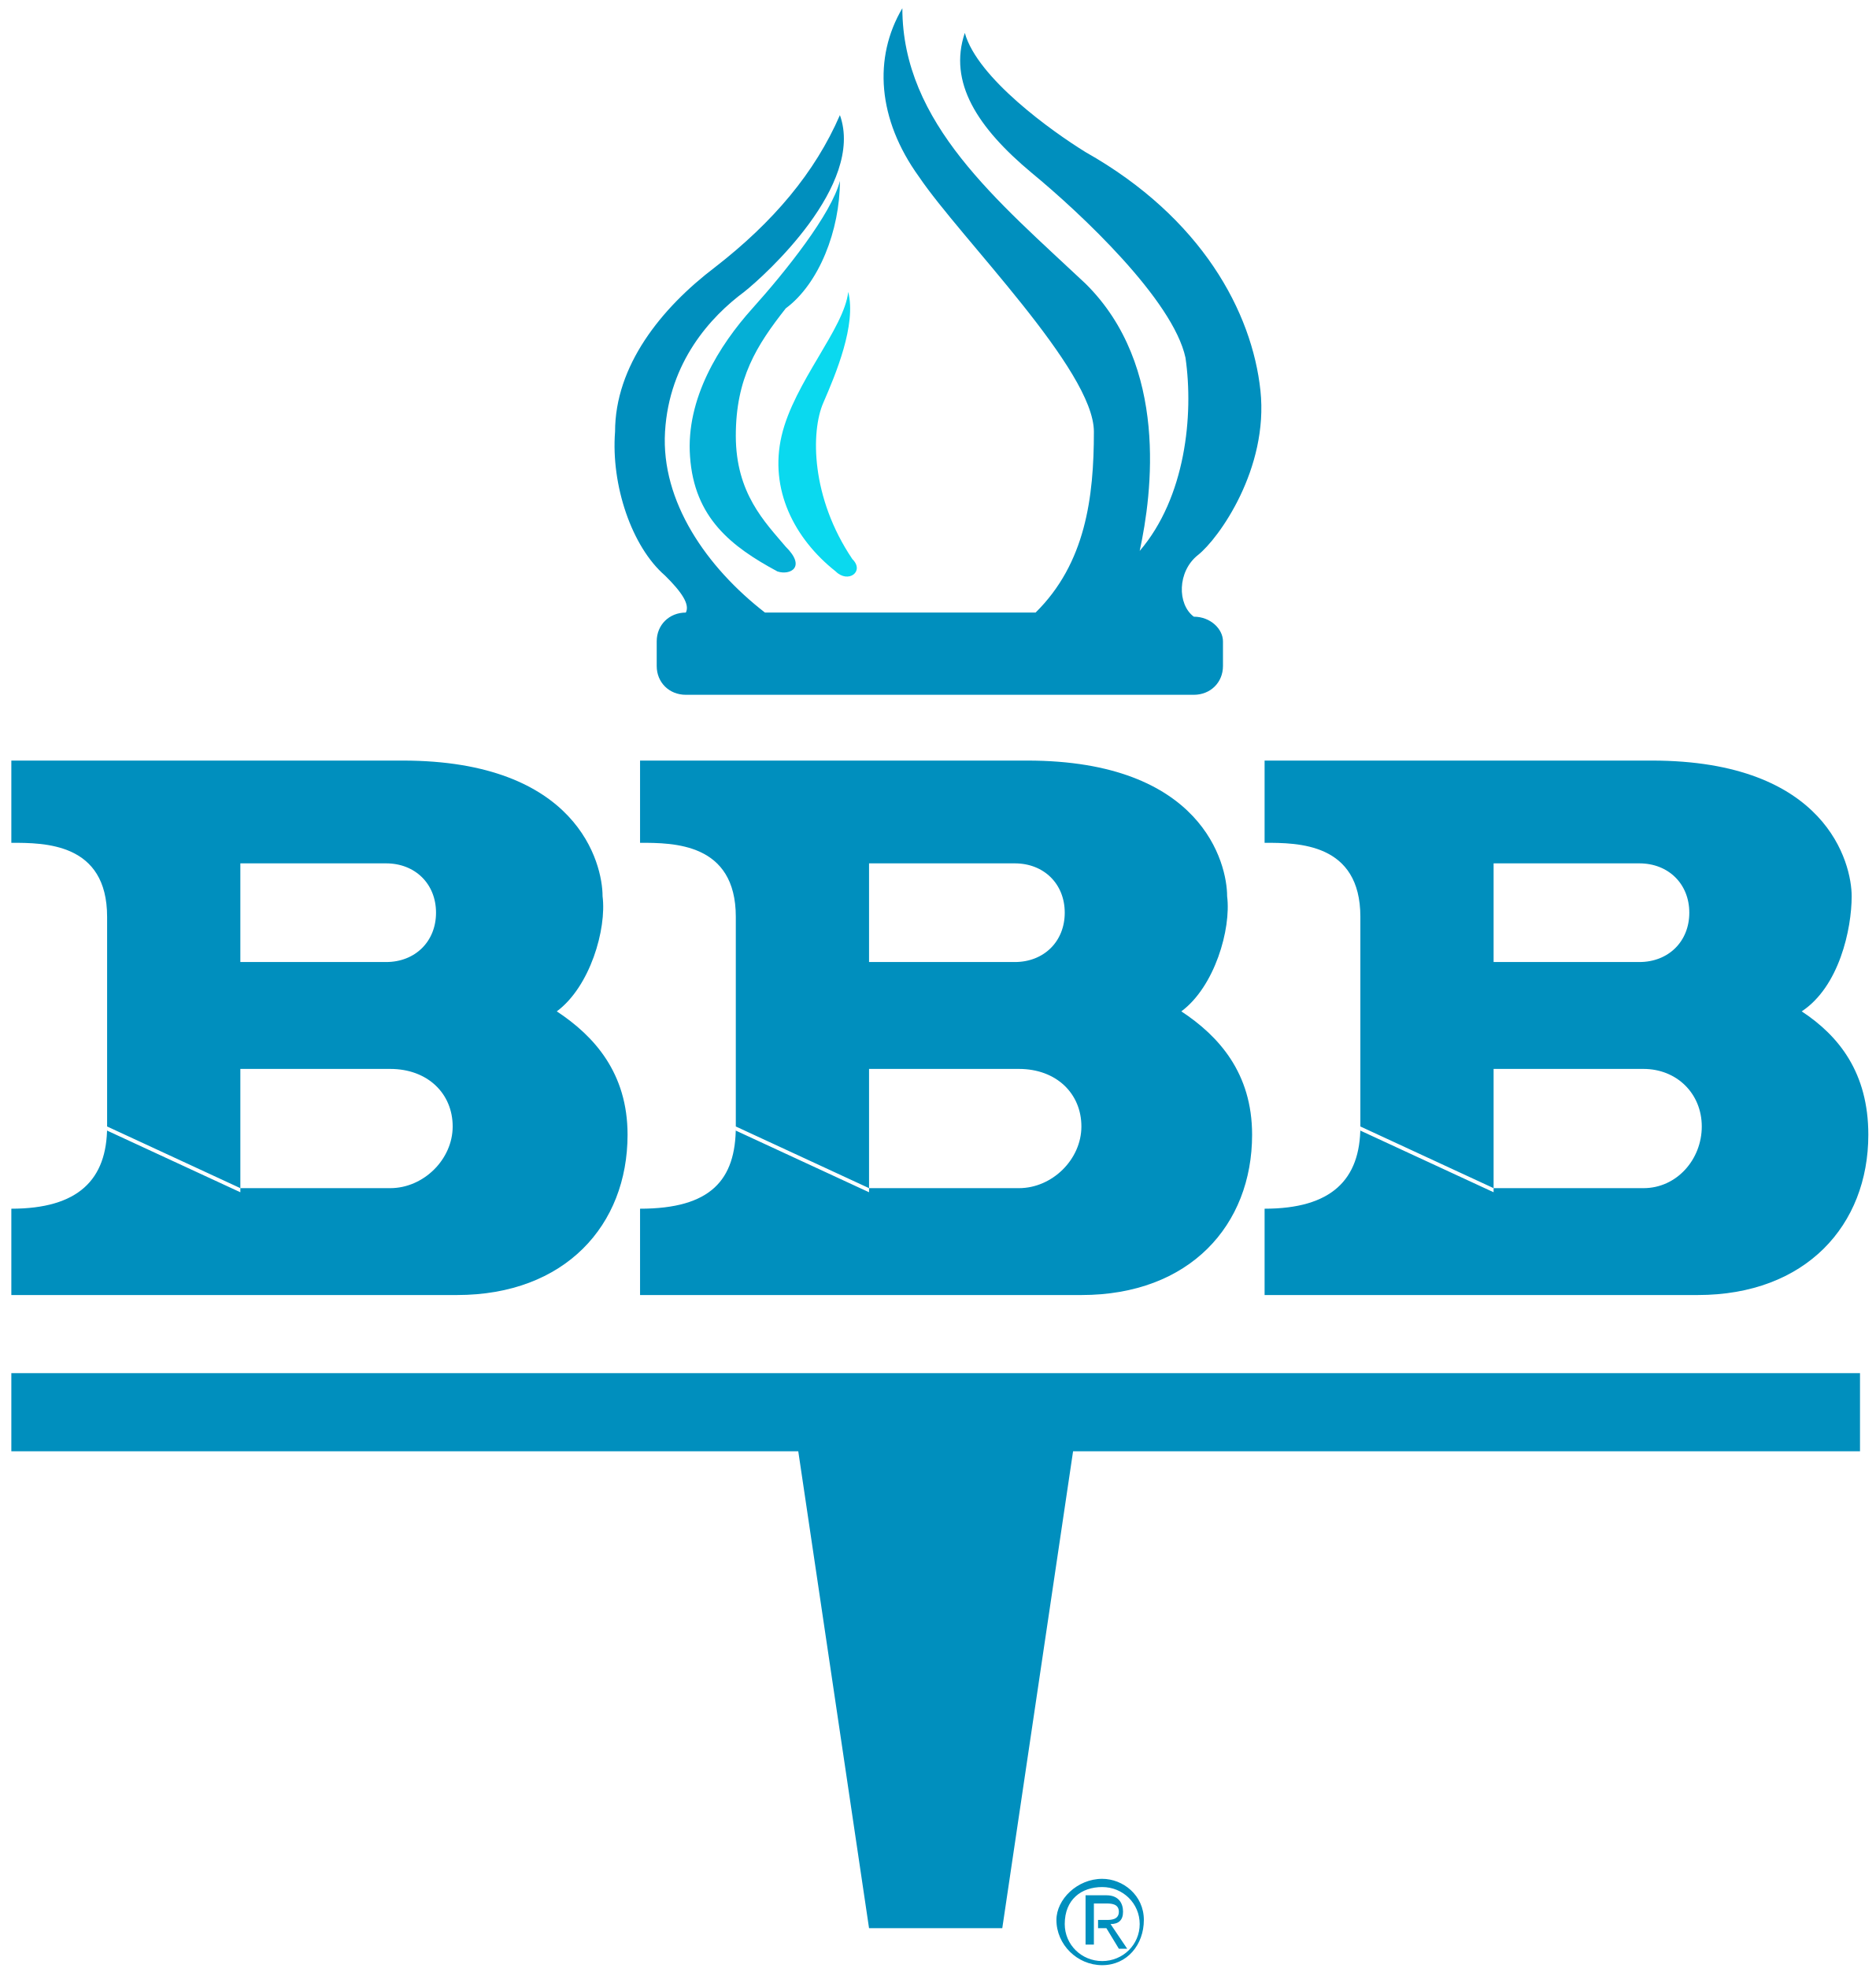
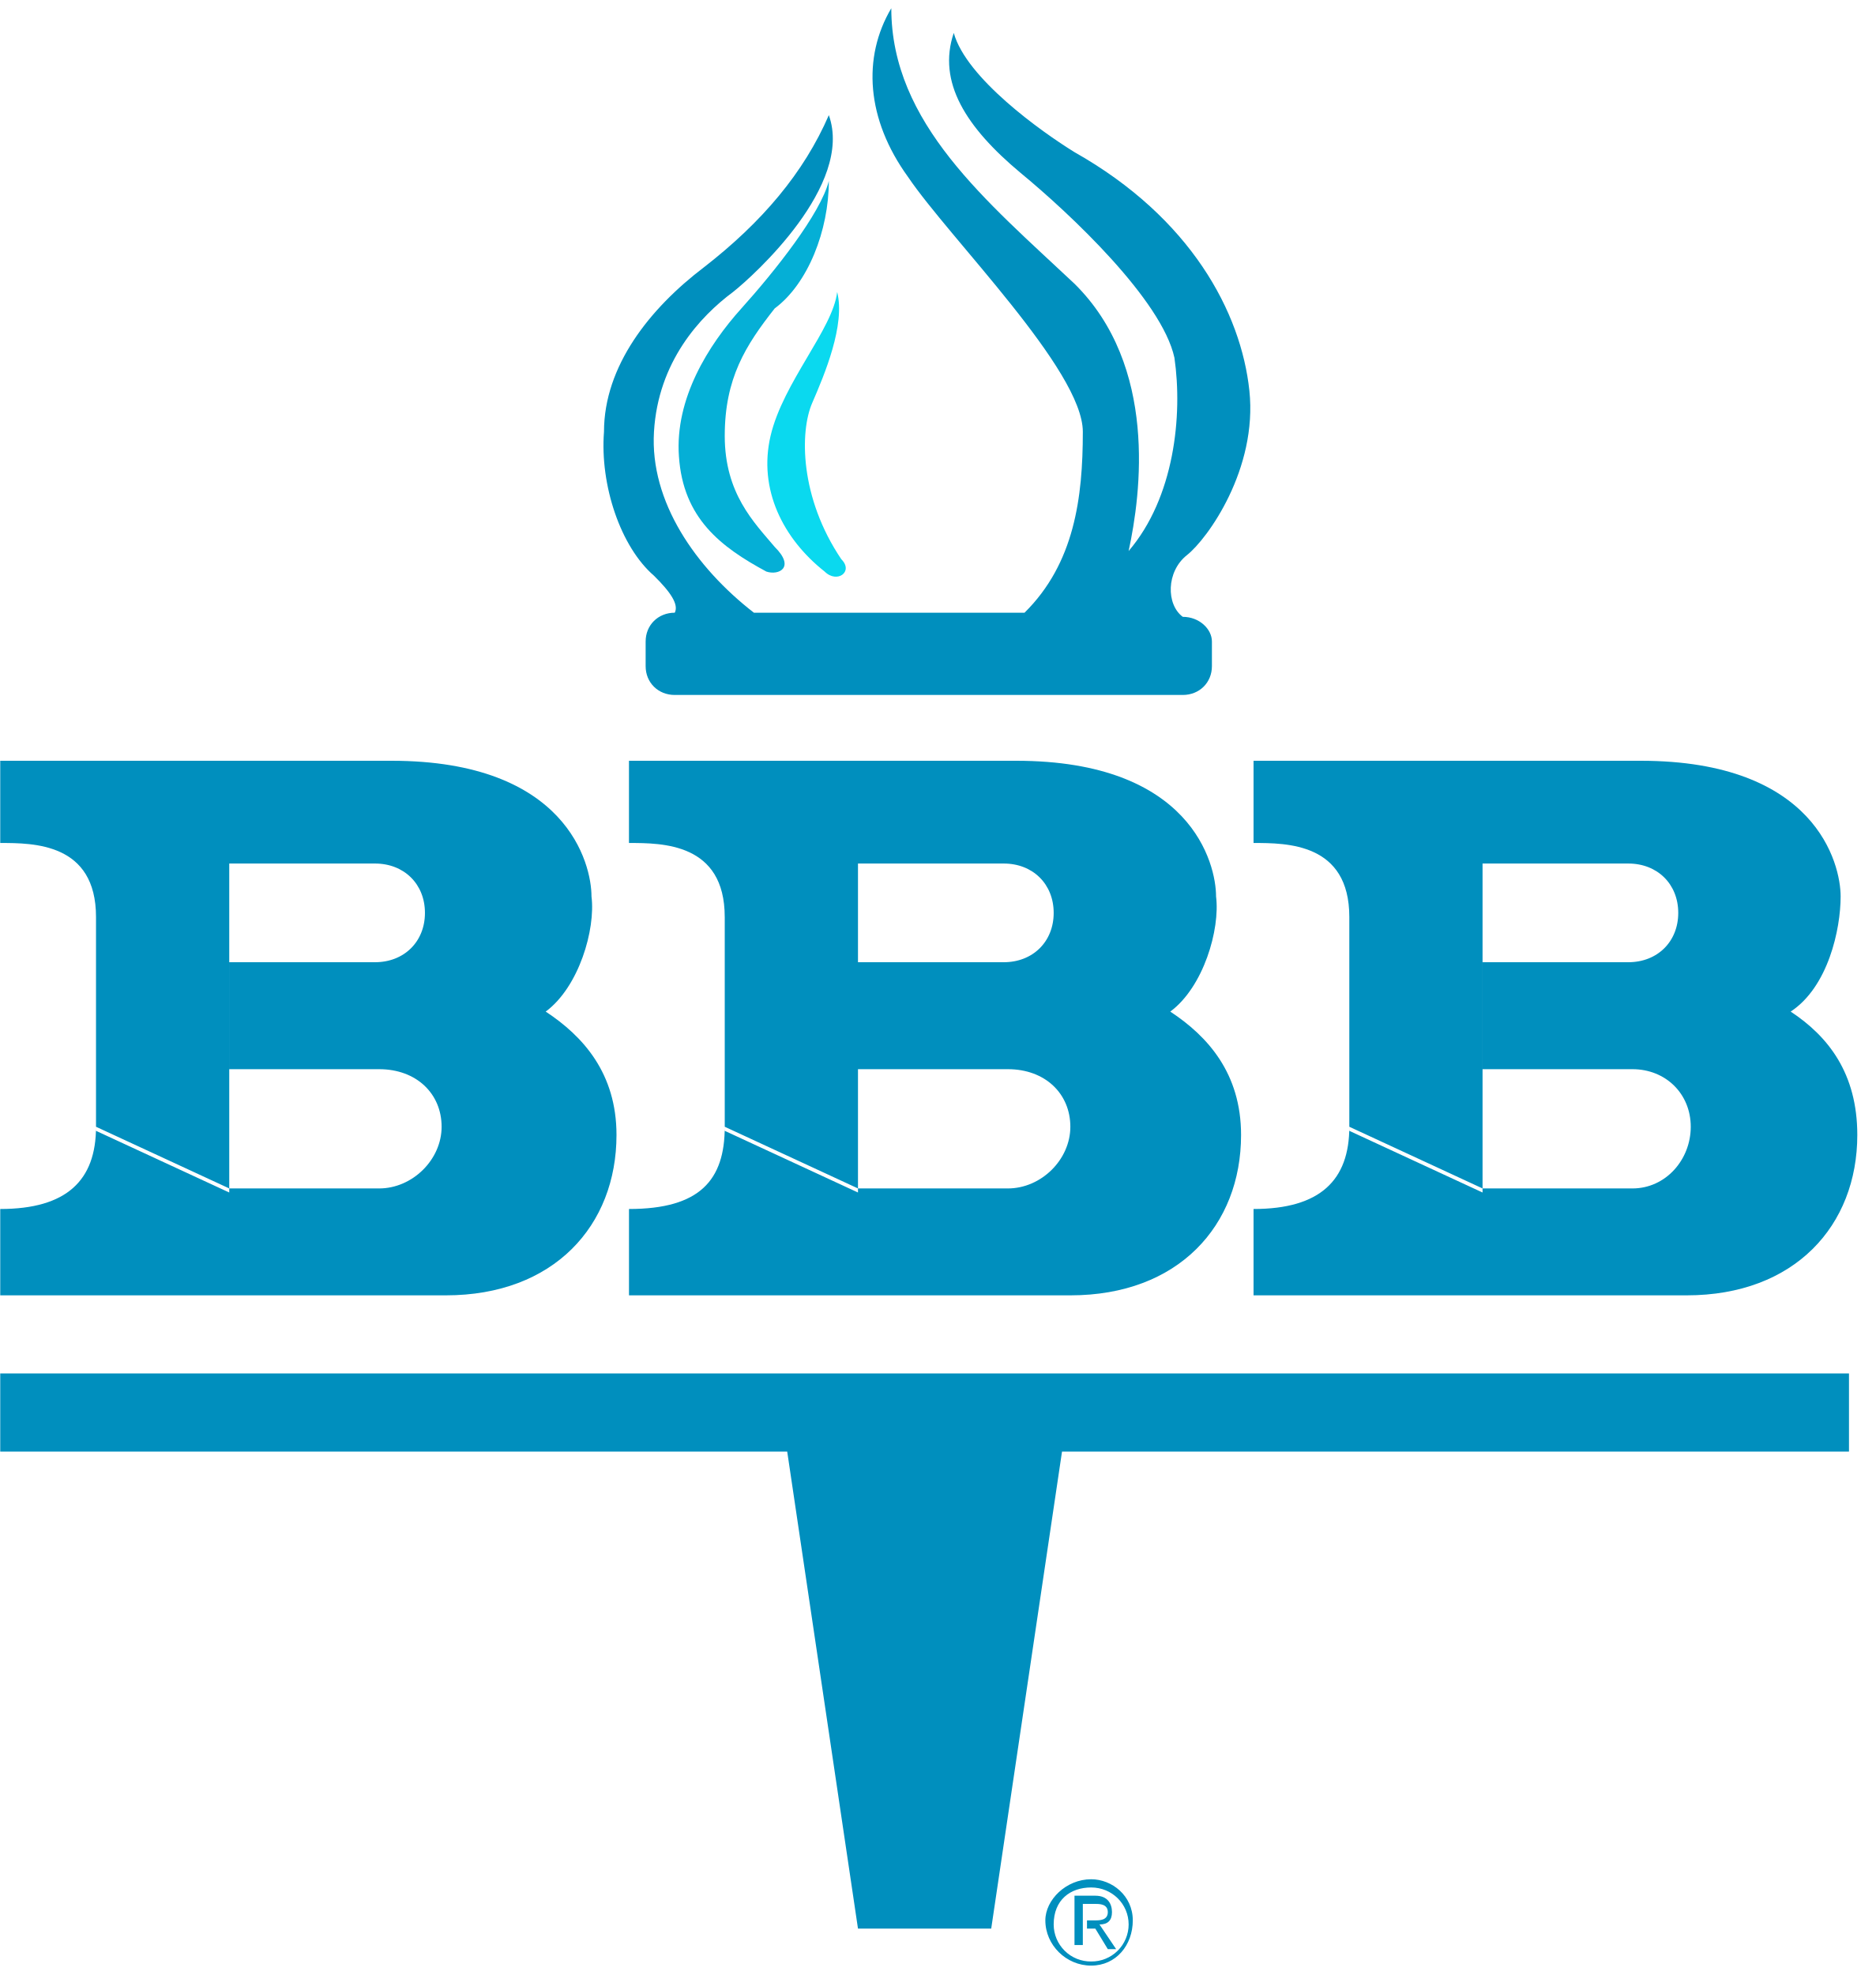
- <svg xmlns="http://www.w3.org/2000/svg" width="101px" height="106px" viewBox="0 0 101 106" version="1.1">
-   <defs />
-   <g id="Page-1" stroke="none" stroke-width="1" fill="none" fill-rule="evenodd">
-     <g id="Desktop" transform="translate(-760, -5416)">
-       <g id="footer" transform="translate(0, 5246)">
-         <g id="if__BBB_Logo_1156708" transform="translate(760.5977, 170)">
-           <path d="M72.67,49.381 C72.67,45.395 69.306,45.395 67.512,45.395 L67.512,40.966 L88.367,40.966 C97.786,40.966 99.131,46.502 99.131,48.274 C99.131,50.045 98.459,53.145 96.44,54.474 C98.459,55.803 100.028,57.795 100.028,61.117 C100.028,65.989 96.665,69.753 90.834,69.753 L67.512,69.753 L67.512,65.103 C71.1,65.103 72.67,63.553 72.67,60.674 L79.846,63.996 L87.919,63.996 C89.713,63.996 91.058,62.446 91.058,60.674 C91.058,58.903 89.713,57.574 87.919,57.574 L79.846,57.574 L79.846,51.817 L87.695,51.817 C89.264,51.817 90.386,50.709 90.386,49.159 C90.386,47.609 89.264,46.502 87.695,46.502 L79.846,46.502 L79.846,64.217 L72.67,60.896 L72.67,49.381" id="Shape" fill="#008FBE" />
-           <path d="M39.032,49.381 C39.032,45.395 35.669,45.395 33.875,45.395 L33.875,40.966 L54.73,40.966 C64.148,40.966 65.494,46.502 65.494,48.274 C65.718,50.045 64.821,53.145 63.027,54.474 C65.045,55.803 66.839,57.795 66.839,61.117 C66.839,65.989 63.476,69.753 57.645,69.753 L33.875,69.753 L33.875,65.103 C37.687,65.103 39.032,63.553 39.032,60.674 L46.208,63.996 L54.281,63.996 C56.075,63.996 57.645,62.446 57.645,60.674 C57.645,58.903 56.3,57.574 54.281,57.574 L46.208,57.574 L46.208,51.817 L54.057,51.817 C55.627,51.817 56.748,50.709 56.748,49.159 C56.748,47.609 55.627,46.502 54.057,46.502 L46.208,46.502 L46.208,64.217 L39.032,60.896 L39.032,49.381" id="Shape" fill="#008FBE" />
-           <path d="M5.171,49.381 C5.171,45.395 1.807,45.395 0.013,45.395 L0.013,40.966 L21.092,40.966 C30.511,40.966 31.856,46.502 31.856,48.274 C32.081,50.045 31.184,53.145 29.39,54.474 C31.408,55.803 33.202,57.795 33.202,61.117 C33.202,65.989 29.838,69.753 24.008,69.753 L0.013,69.753 L0.013,65.103 C3.601,65.103 5.171,63.553 5.171,60.674 L12.347,63.996 L20.42,63.996 C22.214,63.996 23.783,62.446 23.783,60.674 C23.783,58.903 22.438,57.574 20.42,57.574 L12.347,57.574 L12.347,51.817 L20.195,51.817 C21.765,51.817 22.886,50.709 22.886,49.159 C22.886,47.609 21.765,46.502 20.195,46.502 L12.347,46.502 L12.347,64.217 L5.171,60.896 L5.171,49.381" id="Shape" fill="#008FBE" />
-           <polyline id="Shape" fill="#008FBE" points="57.197 78.168 53.384 103.855 46.208 103.855 42.396 78.168 0.013 78.168 0.013 73.961 99.58 73.961 99.58 78.168 57.197 78.168" />
-           <path d="M63.7,33.216 C62.803,32.551 62.803,30.78 63.924,29.894 C65.045,29.008 67.736,25.244 67.288,21.037 C66.839,16.829 64.148,11.736 57.869,8.193 C56.075,7.086 52.039,4.207 51.366,1.772 C50.469,4.429 52.039,6.865 54.954,9.3 C57.645,11.515 62.579,16.165 63.251,19.265 C63.7,22.365 63.251,26.794 60.785,29.673 C61.457,26.573 62.354,19.708 57.869,15.279 C53.16,10.85 48.002,6.643 48.002,0.443 C46.433,3.1 46.657,6.422 48.899,9.522 C51.142,12.843 58.318,19.929 58.318,23.251 C58.318,26.794 57.869,30.337 55.178,32.994 L40.602,32.994 C37.463,30.559 34.996,27.016 35.22,23.251 C35.444,19.487 37.687,17.051 39.481,15.722 C40.602,14.836 45.984,9.965 44.639,6.2 C43.293,9.3 41.051,11.958 37.911,14.394 C34.996,16.608 32.529,19.708 32.529,23.251 C32.305,26.13 33.426,29.451 35.22,31.001 C36.117,31.887 36.566,32.551 36.341,32.994 C35.444,32.994 34.772,33.659 34.772,34.544 L34.772,35.873 C34.772,36.759 35.444,37.423 36.341,37.423 L63.7,37.423 C64.597,37.423 65.27,36.759 65.27,35.873 L65.27,34.544 C65.27,33.88 64.597,33.216 63.7,33.216 C63.7,33.216 64.597,33.216 63.7,33.216" id="Shape" fill="#008FBE" />
-           <path d="M44.639,9.743 C44.19,11.515 41.723,14.615 39.929,16.608 C38.135,18.601 36.341,21.48 36.566,24.58 C36.79,27.901 38.808,29.451 41.275,30.78 C41.948,31.001 42.845,30.559 41.723,29.451 C40.602,28.123 39.032,26.573 39.032,23.472 C39.032,20.372 40.154,18.601 41.723,16.608 C43.517,15.279 44.639,12.401 44.639,9.743 C44.639,9.743 44.639,12.401 44.639,9.743" id="Shape" fill="#05AFD6" />
-           <path d="M44.414,30.78 C42.172,29.008 40.826,26.351 41.499,23.472 C42.172,20.594 44.863,17.715 45.087,15.722 C45.536,17.494 44.414,20.151 43.742,21.701 C43.069,23.251 43.069,26.794 45.311,30.116 C45.984,30.78 45.087,31.444 44.414,30.78 C44.414,30.78 45.087,31.444 44.414,30.78" id="Shape" fill="#0AD9EF" />
-           <path d="M58.766,101.64 C59.888,101.64 60.785,102.526 60.785,103.633 C60.785,104.74 59.888,105.626 58.766,105.626 C57.645,105.626 56.748,104.74 56.748,103.633 C56.748,102.305 57.645,101.64 58.766,101.64 L58.766,101.197 C57.421,101.197 56.3,102.305 56.3,103.412 C56.3,104.74 57.421,105.848 58.766,105.848 C60.112,105.848 61.009,104.74 61.009,103.412 C61.009,102.083 59.888,101.197 58.766,101.197 L58.766,101.64" id="Shape" fill="#008FBE" />
-           <path d="M58.318,102.526 L58.991,102.526 C59.215,102.526 59.663,102.526 59.663,102.969 C59.663,103.412 59.215,103.412 58.991,103.412 L58.542,103.412 L58.542,103.855 L58.991,103.855 L59.663,104.962 L60.112,104.962 L59.215,103.633 C59.663,103.633 59.888,103.412 59.888,102.969 C59.888,102.526 59.663,102.083 58.991,102.083 L57.869,102.083 L57.869,104.74 L58.318,104.74 L58.318,102.526" id="Shape" fill="#008FBE" />
-         </g>
-       </g>
-     </g>
+ <svg xmlns="http://www.w3.org/2000/svg" width="95" height="100" viewBox="0 0 95 100">
+   <g fill="none" fill-rule="evenodd">
+     <path fill="#008FBE" d="M68.329 46.43c0-3.747-3.163-3.747-4.85-3.747V38.52h19.61c8.855 0 10.12 5.205 10.12 6.87 0 1.666-.632 4.581-2.53 5.83 1.898 1.25 3.374 3.124 3.374 6.247 0 4.58-3.163 8.12-8.645 8.12H63.479v-4.372c3.374 0 4.85-1.458 4.85-4.164l6.747 3.123h7.59c1.688 0 2.953-1.458 2.953-3.123 0-1.666-1.265-2.915-2.952-2.915h-7.59V48.72h7.379c1.476 0 2.53-1.04 2.53-2.498 0-1.458-1.054-2.499-2.53-2.499h-7.38v16.657l-6.747-3.123V46.43M36.7 46.43c0-3.747-3.162-3.747-4.849-3.747V38.52h19.61c8.855 0 10.12 5.205 10.12 6.87.211 1.666-.632 4.581-2.319 5.83 1.898 1.25 3.585 3.124 3.585 6.247 0 4.58-3.163 8.12-8.645 8.12h-22.35v-4.372c3.584 0 4.849-1.458 4.849-4.164l6.747 3.123h7.59c1.688 0 3.164-1.458 3.164-3.123 0-1.666-1.266-2.915-3.163-2.915h-7.591V48.72h7.38c1.476 0 2.53-1.04 2.53-2.498 0-1.458-1.054-2.499-2.53-2.499h-7.38v16.657l-6.747-3.123V46.43M4.862 46.43c0-3.747-3.163-3.747-4.85-3.747V38.52h19.82c8.856 0 10.121 5.205 10.121 6.87.211 1.666-.632 4.581-2.319 5.83 1.898 1.25 3.585 3.124 3.585 6.247 0 4.58-3.163 8.12-8.645 8.12H.012v-4.372c3.374 0 4.85-1.458 4.85-4.164l6.747 3.123h7.59c1.688 0 3.164-1.458 3.164-3.123 0-1.666-1.265-2.915-3.163-2.915h-7.59V48.72h7.379c1.476 0 2.53-1.04 2.53-2.498 0-1.458-1.054-2.499-2.53-2.499h-7.38v16.657l-6.747-3.123V46.43M53.78 73.498l-3.585 24.153h-6.747l-3.584-24.153H.012v-3.956h93.62v3.956H53.78M59.895 31.232c-.844-.625-.844-2.29.21-3.124 1.055-.832 3.585-4.372 3.163-8.328-.421-3.956-2.952-8.745-8.856-12.076-1.686-1.041-5.482-3.748-6.114-6.038-.844 2.498.632 4.789 3.373 7.079 2.53 2.082 7.17 6.454 7.802 9.37.422 2.914 0 7.078-2.32 9.785.633-2.915 1.476-9.37-2.74-13.533-4.429-4.165-9.278-8.12-9.278-13.95-1.476 2.498-1.265 5.621.843 8.536 2.109 3.123 8.856 9.786 8.856 12.91 0 3.33-.422 6.662-2.952 9.16H38.177c-2.952-2.29-5.272-5.621-5.06-9.16.21-3.54 2.319-5.83 4.005-7.08 1.055-.833 6.115-5.414 4.85-8.953-1.265 2.915-3.374 5.413-6.326 7.704-2.74 2.082-5.06 4.997-5.06 8.328-.21 2.707.843 5.83 2.53 7.287.844.833 1.265 1.458 1.054 1.874-.843 0-1.475.625-1.475 1.458v1.249c0 .833.632 1.458 1.475 1.458h25.725c.843 0 1.476-.625 1.476-1.458v-1.25c0-.624-.633-1.248-1.476-1.248 0 0 .843 0 0 0" />
+     <path fill="#05AFD6" d="M41.972 9.161c-.422 1.666-2.741 4.58-4.428 6.455-1.687 1.874-3.374 4.58-3.163 7.495.211 3.123 2.109 4.581 4.428 5.83.633.208 1.476-.208.422-1.249-1.054-1.25-2.53-2.707-2.53-5.622s1.054-4.58 2.53-6.454c1.687-1.25 2.741-3.956 2.741-6.455 0 0 0 2.499 0 0" />
+     <path fill="#0AD9EF" d="M41.761 28.941c-2.108-1.665-3.373-4.164-2.74-6.87.632-2.707 3.162-5.414 3.373-7.288.421 1.666-.633 4.164-1.265 5.622-.633 1.457-.633 4.788 1.476 7.912.632.624-.211 1.249-.844.624 0 0 .633.625 0 0" />
+     <path fill="#008FBE" d="M55.256 95.568c1.054 0 1.898.833 1.898 1.874a1.878 1.878 0 0 1-1.898 1.874 1.878 1.878 0 0 1-1.898-1.874c0-1.249.844-1.874 1.898-1.874v-.416c-1.265 0-2.32 1.041-2.32 2.082 0 1.25 1.055 2.29 2.32 2.29s2.108-1.04 2.108-2.29-1.054-2.082-2.108-2.082v.416" />
+     <path fill="#008FBE" d="M54.834 96.401h.633c.21 0 .632 0 .632.417 0 .416-.421.416-.632.416h-.422v.417h.422l.632 1.04h.422l-.843-1.249c.421 0 .632-.208.632-.624 0-.417-.21-.833-.843-.833h-1.055v2.498h.422v-2.082" />
  </g>
</svg>
